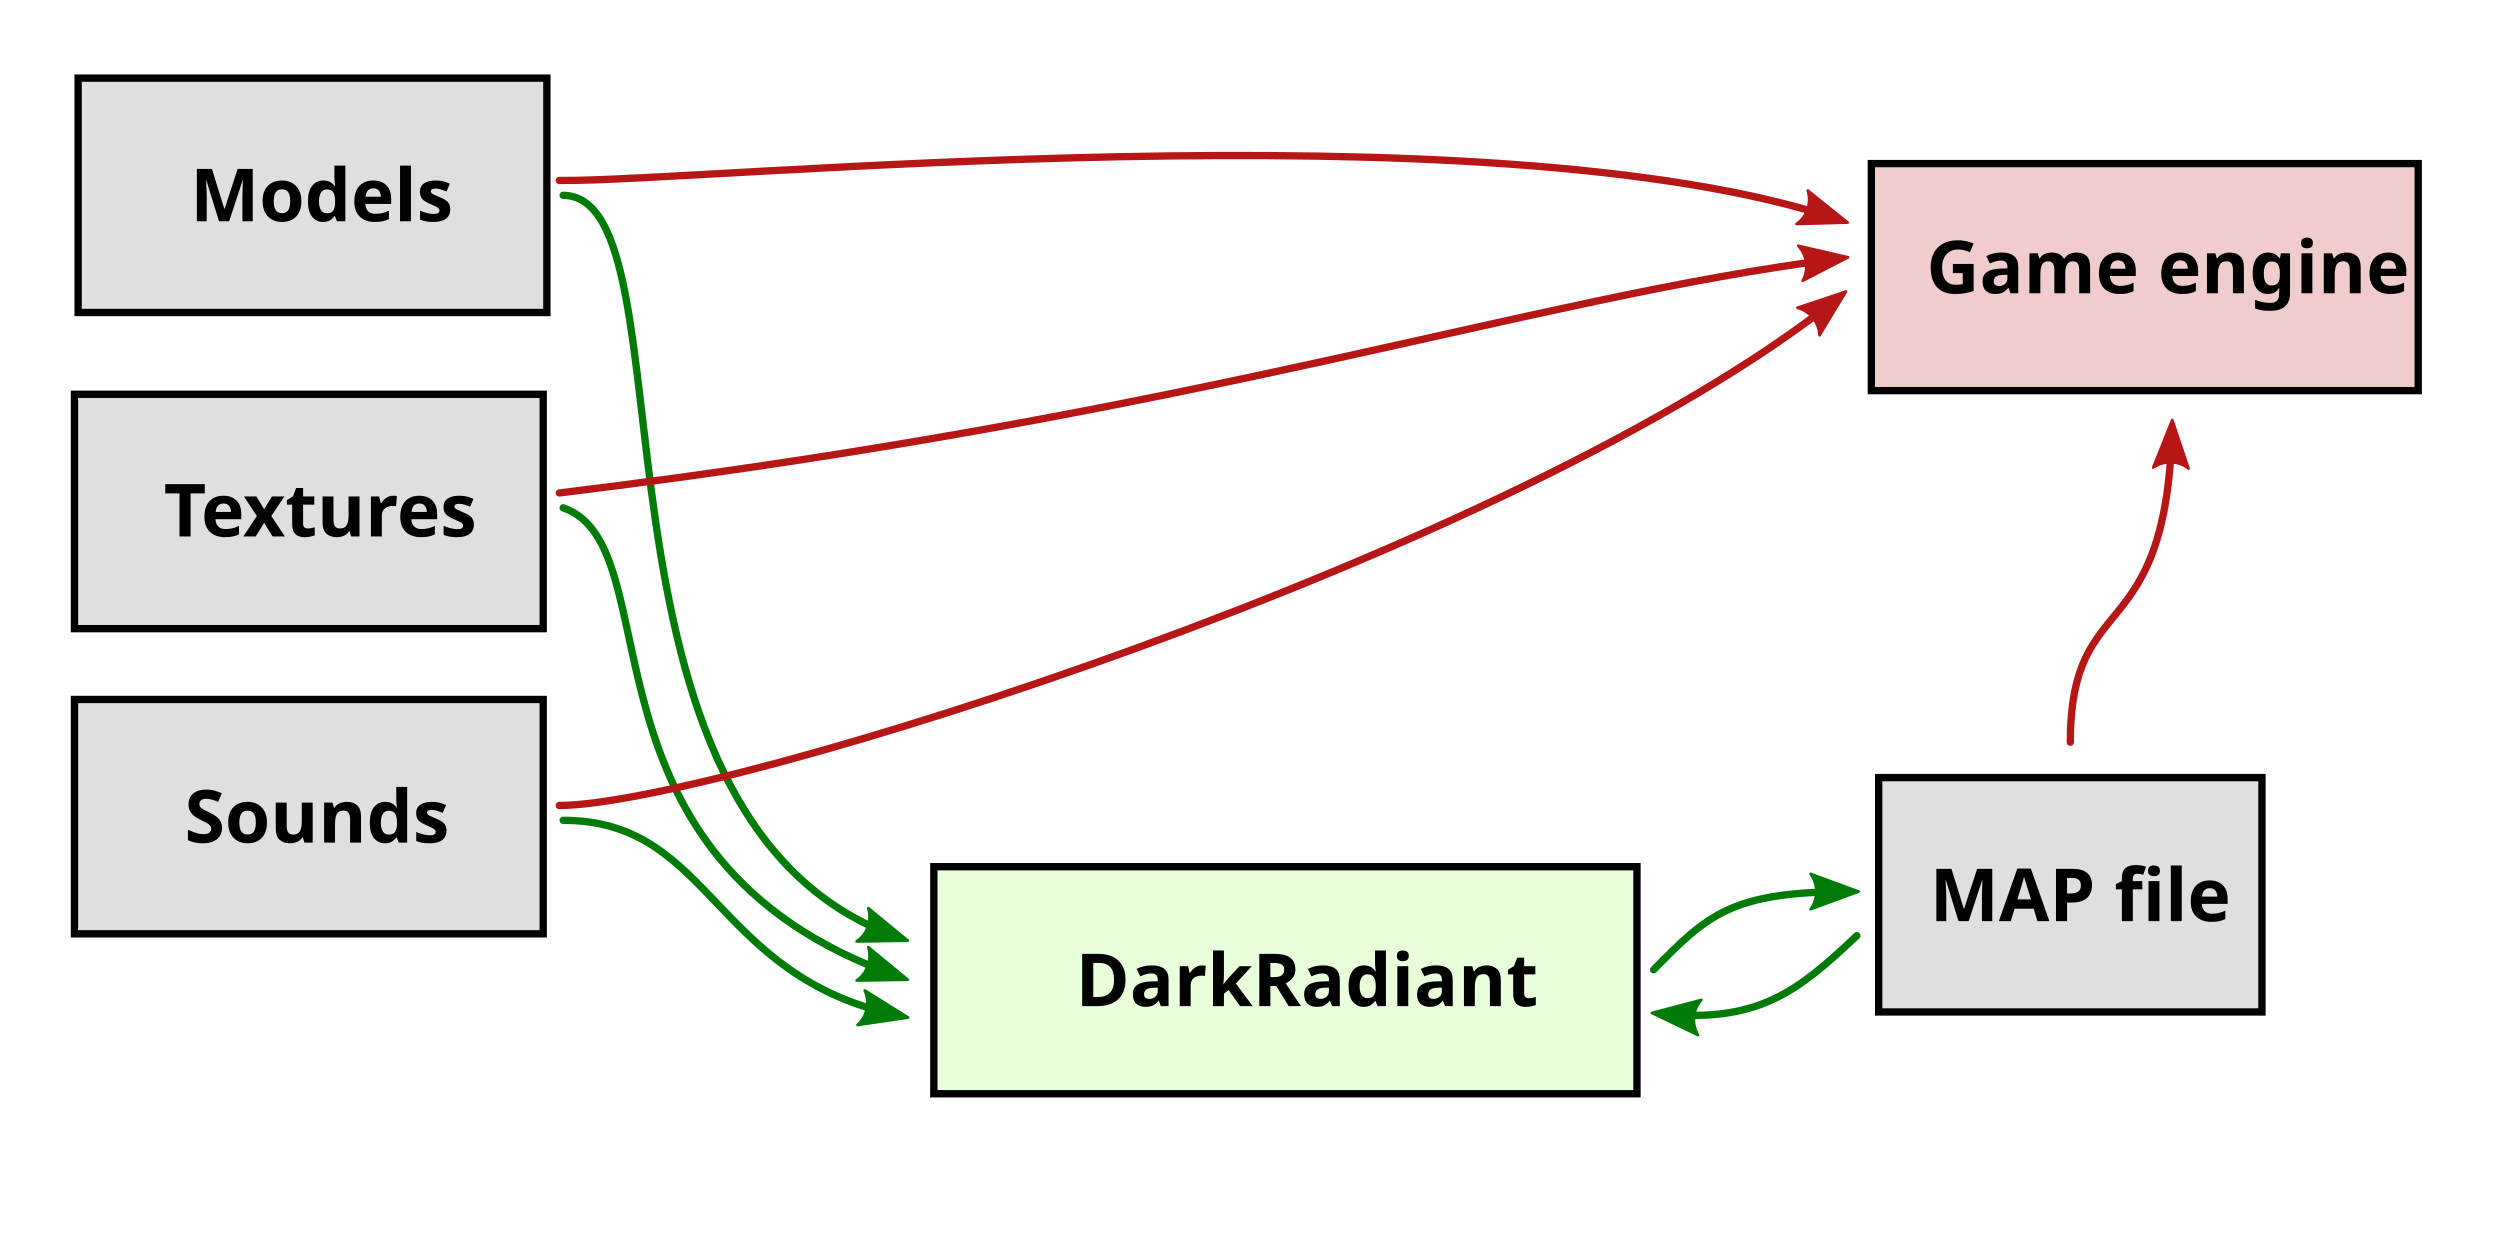
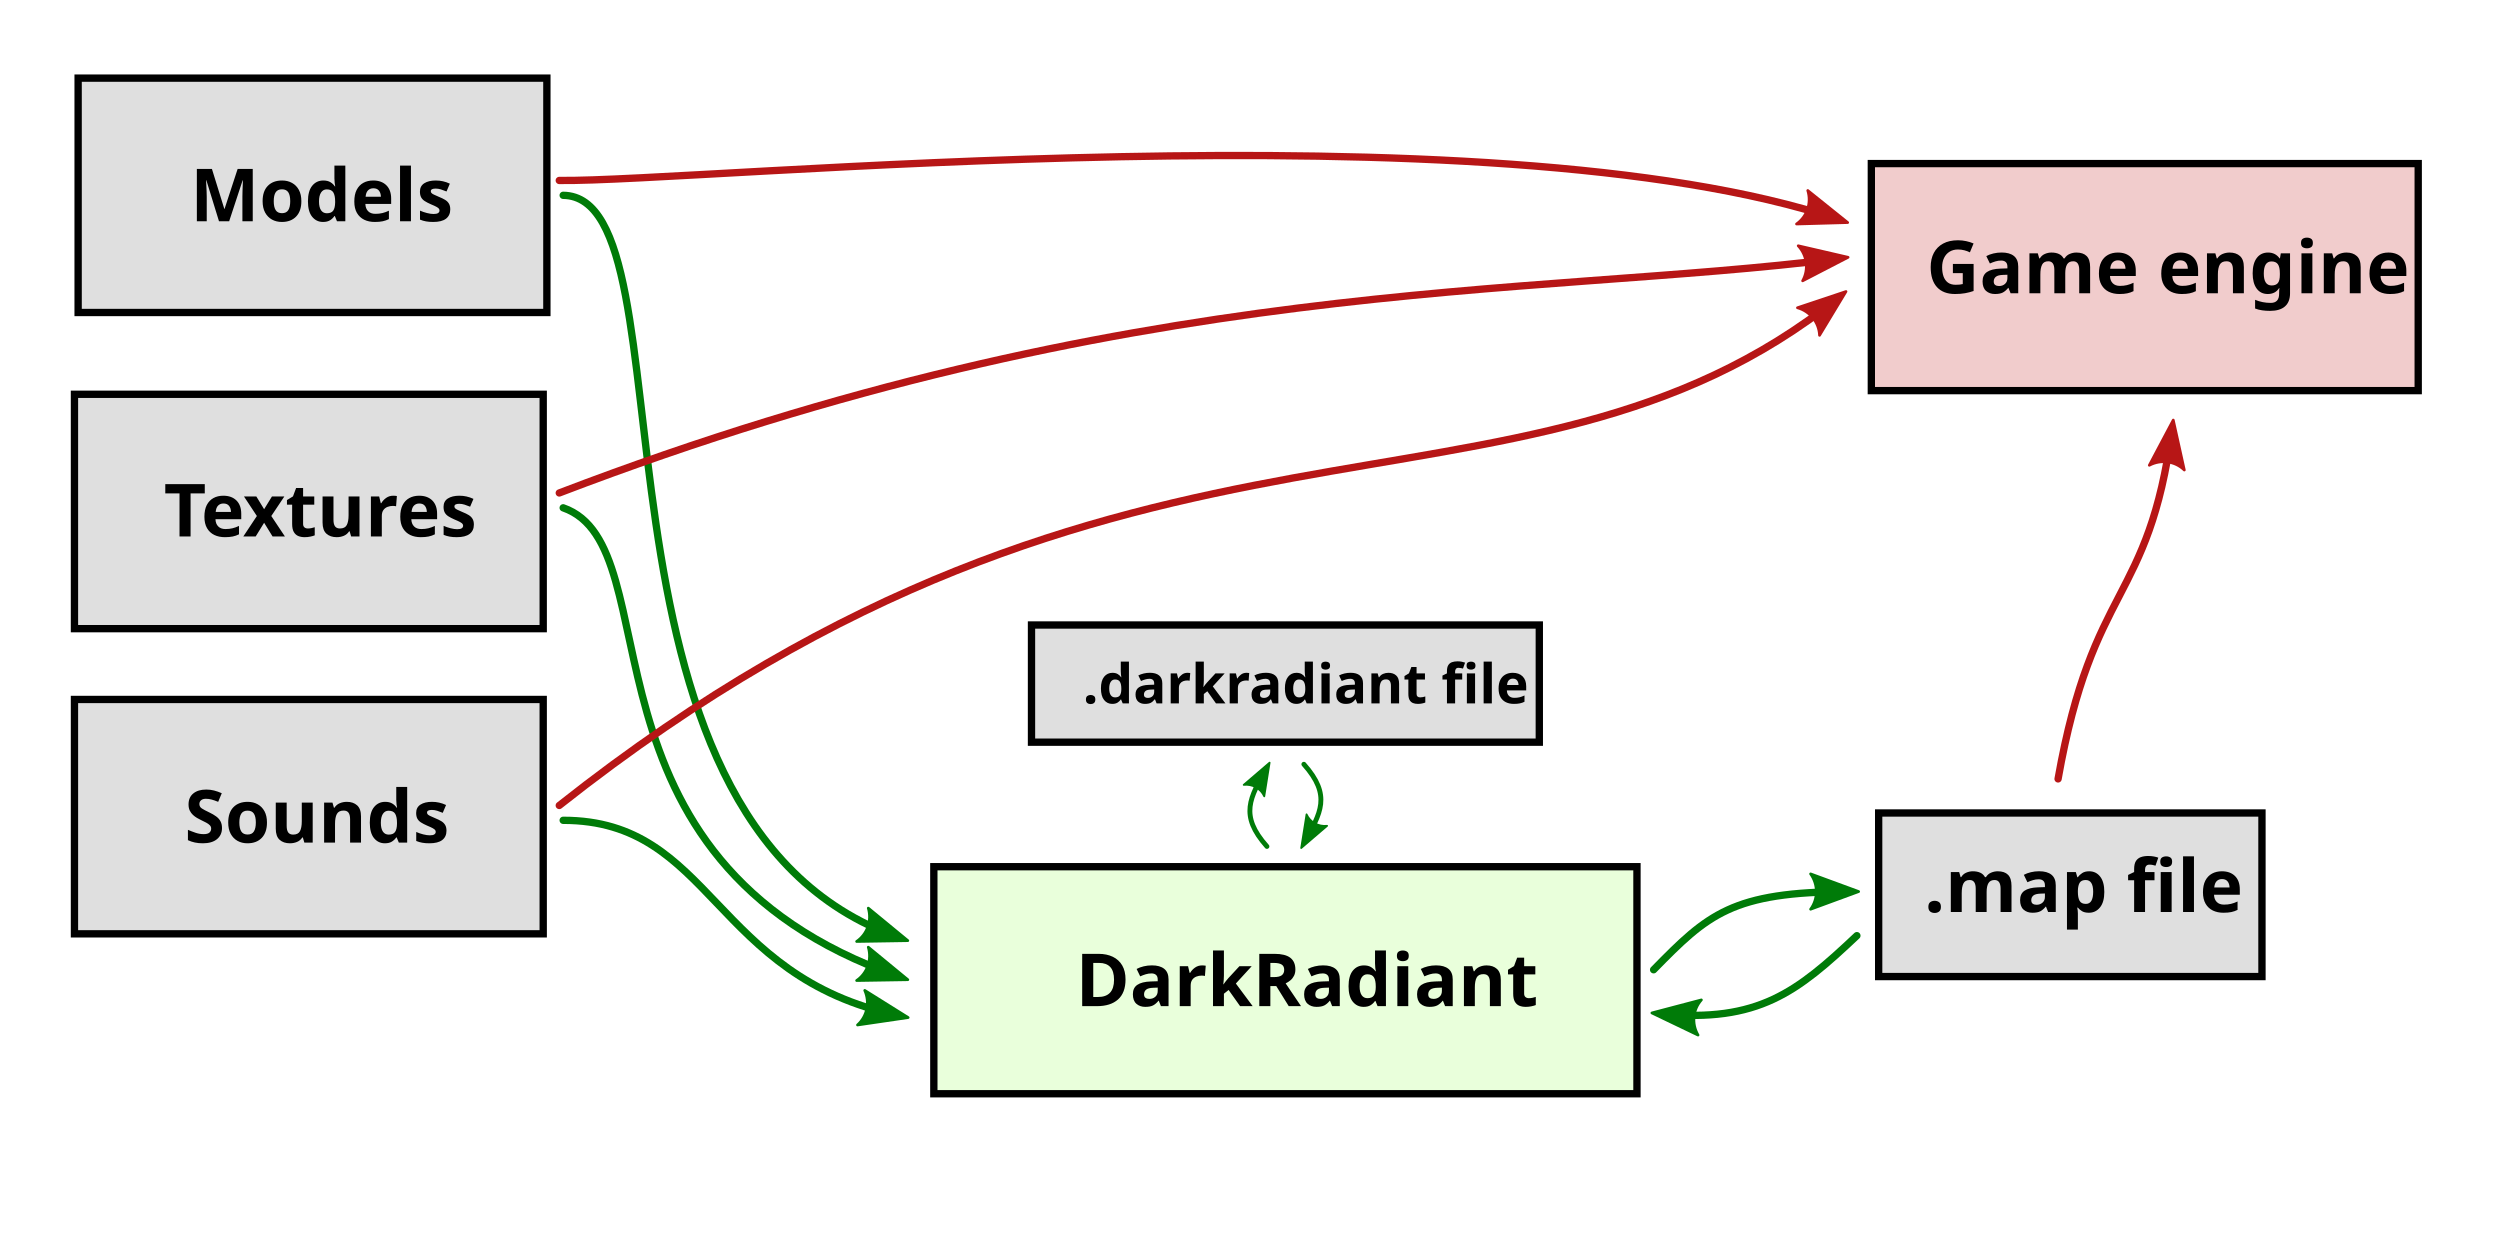
<svg xmlns="http://www.w3.org/2000/svg" width="1024" height="512" viewBox="0 0 1024 512" id="svg2" version="1.1">
  <defs id="defs4">
+     <marker style="overflow:visible;" id="marker4543" refX="0.0" refY="0.0" orient="auto">
+       <path transform="scale(0.6) rotate(180) translate(0,0)" d="M 8.719,4.034 L -2.207,0.016 L 8.719,-4.002 C 6.973,-1.63 6.983,1.616 8.719,4.034 z " style="fill-rule:evenodd;stroke-width:0.625;stroke-linejoin:round;stroke:#007b08;stroke-opacity:1;fill:#007b08;fill-opacity:1" id="path4545" />
+     </marker>
+     <marker orient="auto" refY="0.0" refX="0.0" id="marker4537" style="overflow:visible;">
+       <path id="path4539" style="fill-rule:evenodd;stroke-width:0.625;stroke-linejoin:round;stroke:#007b08;stroke-opacity:1;fill:#007b08;fill-opacity:1" d="M 8.719,4.034 L -2.207,0.016 L 8.719,-4.002 C 6.973,-1.63 6.983,1.616 8.719,4.034 z " transform="scale(0.6) rotate(180) translate(0,0)" />
+     </marker>
+     <marker orient="auto" refY="0.0" refX="0.0" id="marker4534" style="overflow:visible;">
+       <path id="path4272" d="M 0.0,0.0 L 5.0,-5.0 L -12.5,0.0 L 5.0,5.0 L 0.0,0.0 z " style="fill-rule:evenodd;stroke:#007b08;stroke-width:1pt;stroke-opacity:1;fill:#007b08;fill-opacity:1" transform="scale(0.4) rotate(180) translate(10,0)" />
+     </marker>
+     <marker orient="auto" refY="0.0" refX="0.0" id="marker4525" style="overflow:visible;">
+       <path id="path4278" d="M 0.0,0.0 L 5.0,-5.0 L -12.5,0.0 L 5.0,5.0 L 0.0,0.0 z " style="fill-rule:evenodd;stroke:#007b08;stroke-width:1pt;stroke-opacity:1;fill:#007b08;fill-opacity:1" transform="scale(0.2) rotate(180) translate(6,0)" />
+     </marker>
+     <marker orient="auto" refY="0.0" refX="0.0" id="marker4522" style="overflow:visible">
+       <path id="path4263" d="M 0.0,0.0 L 5.0,-5.0 L -12.5,0.0 L 5.0,5.0 L 0.0,0.0 z " style="fill-rule:evenodd;stroke:#007b08;stroke-width:1pt;stroke-opacity:1;fill:#007b08;fill-opacity:1" transform="scale(0.8) translate(12.5,0)" />
+     </marker>
+     <marker orient="auto" refY="0.0" refX="0.0" id="marker4519" style="overflow:visible;">
+       <path id="path4290" style="fill-rule:evenodd;stroke-width:0.625;stroke-linejoin:round;stroke:#007b08;stroke-opacity:1;fill:#007b08;fill-opacity:1" d="M 8.719,4.034 L -2.207,0.016 L 8.719,-4.002 C 6.973,-1.63 6.983,1.616 8.719,4.034 z " transform="scale(0.6) rotate(180) translate(0,0)" />
+     </marker>
+     <marker orient="auto" refY="0.0" refX="0.0" id="marker4255" style="overflow:visible;">
+       <path id="path4257" style="fill-rule:evenodd;stroke-width:0.625;stroke-linejoin:round;stroke:#007b08;stroke-opacity:1;fill:#007b08;fill-opacity:1" d="M 8.719,4.034 L -2.207,0.016 L 8.719,-4.002 C 6.973,-1.63 6.983,1.616 8.719,4.034 z " transform="scale(0.6) rotate(180) translate(0,0)" />
+     </marker>
    <marker orient="auto" refY="0.0" refX="0.0" id="marker12942" style="overflow:visible;">
      <path id="path12944" style="fill-rule:evenodd;stroke-width:0.625;stroke-linejoin:round;stroke:#b71616;stroke-opacity:1;fill:#b71616;fill-opacity:1" d="M 8.719,4.034 L -2.207,0.016 L 8.719,-4.002 C 6.973,-1.63 6.983,1.616 8.719,4.034 z " transform="scale(0.6) rotate(180) translate(0,0)" />
    </marker>
    <marker orient="auto" refY="0.0" refX="0.0" id="Arrow2Mstart" style="overflow:visible">
      <path id="path4229" style="fill-rule:evenodd;stroke-width:0.625;stroke-linejoin:round;stroke:#007b08;stroke-opacity:1;fill:#007b08;fill-opacity:1" d="M 8.719,4.034 L -2.207,0.016 L 8.719,-4.002 C 6.973,-1.63 6.983,1.616 8.719,4.034 z " transform="scale(0.6) translate(0,0)" />
    </marker>
    <marker orient="auto" refY="0.0" refX="0.0" id="marker11618" style="overflow:visible;">
      <path id="path11620" style="fill-rule:evenodd;stroke-width:0.625;stroke-linejoin:round;stroke:#007b08;stroke-opacity:1;fill:#007b08;fill-opacity:1" d="M 8.719,4.034 L -2.207,0.016 L 8.719,-4.002 C 6.973,-1.63 6.983,1.616 8.719,4.034 z " transform="scale(0.6) rotate(180) translate(0,0)" />
    </marker>
    <marker style="overflow:visible;" id="marker10604" refX="0.0" refY="0.0" orient="auto">
      <path transform="scale(0.6) rotate(180) translate(0,0)" d="M 8.719,4.034 L -2.207,0.016 L 8.719,-4.002 C 6.973,-1.63 6.983,1.616 8.719,4.034 z " style="fill-rule:evenodd;stroke-width:0.625;stroke-linejoin:round;stroke:#007b08;stroke-opacity:1;fill:#007b08;fill-opacity:1" id="path10606" />
    </marker>
    <marker style="overflow:visible;" id="marker10545" refX="0.0" refY="0.0" orient="auto">
      <path transform="scale(0.6) rotate(180) translate(0,0)" d="M 8.719,4.034 L -2.207,0.016 L 8.719,-4.002 C 6.973,-1.63 6.983,1.616 8.719,4.034 z " style="fill-rule:evenodd;stroke-width:0.625;stroke-linejoin:round;stroke:#007b08;stroke-opacity:1;fill:#007b08;fill-opacity:1" id="path10547" />
    </marker>
    <marker style="overflow:visible;" id="marker10482" refX="0.0" refY="0.0" orient="auto">
      <path transform="scale(0.6) rotate(180) translate(0,0)" d="M 8.719,4.034 L -2.207,0.016 L 8.719,-4.002 C 6.973,-1.63 6.983,1.616 8.719,4.034 z " style="fill-rule:evenodd;stroke-width:0.625;stroke-linejoin:round;stroke:#007b08;stroke-opacity:1;fill:#007b08;fill-opacity:1" id="path10484" />
    </marker>
    <marker style="overflow:visible;" id="marker9625" refX="0.0" refY="0.0" orient="auto">
      <path transform="scale(0.6) rotate(180) translate(0,0)" d="M 8.719,4.034 L -2.207,0.016 L 8.719,-4.002 C 6.973,-1.63 6.983,1.616 8.719,4.034 z " style="fill-rule:evenodd;stroke-width:0.625;stroke-linejoin:round;stroke:#b71616;stroke-opacity:1;fill:#b71616;fill-opacity:1" id="path9627" />
    </marker>
    <marker orient="auto" refY="0.0" refX="0.0" id="marker8791" style="overflow:visible;">
      <path id="path8793" style="fill-rule:evenodd;stroke-width:0.625;stroke-linejoin:round;stroke:#b71616;stroke-opacity:1;fill:#b71616;fill-opacity:1" d="M 8.719,4.034 L -2.207,0.016 L 8.719,-4.002 C 6.973,-1.63 6.983,1.616 8.719,4.034 z " transform="scale(0.6) rotate(180) translate(0,0)" />
    </marker>
    <marker style="overflow:visible;" id="marker8371" refX="0.0" refY="0.0" orient="auto">
      <path transform="scale(0.6) rotate(180) translate(0,0)" d="M 8.719,4.034 L -2.207,0.016 L 8.719,-4.002 C 6.973,-1.63 6.983,1.616 8.719,4.034 z " style="fill-rule:evenodd;stroke-width:0.625;stroke-linejoin:round;stroke:#b71616;stroke-opacity:1;fill:#b71616;fill-opacity:1" id="path8373" />
    </marker>
    <marker orient="auto" refY="0.0" refX="0.0" id="marker6073" style="overflow:visible;">
      <path id="path6075" style="fill-rule:evenodd;stroke-width:0.625;stroke-linejoin:round;stroke:#007b08;stroke-opacity:1;fill:#007b08;fill-opacity:1" d="M 8.719,4.034 L -2.207,0.016 L 8.719,-4.002 C 6.973,-1.63 6.983,1.616 8.719,4.034 z " transform="scale(0.6) rotate(180) translate(0,0)" />
    </marker>
    <marker orient="auto" refY="0.0" refX="0.0" id="Arrow2Mend" style="overflow:visible;">
      <path id="path4232" style="fill-rule:evenodd;stroke-width:0.625;stroke-linejoin:round;stroke:#000000;stroke-opacity:1;fill:#000000;fill-opacity:1" d="M 8.719,4.034 L -2.207,0.016 L 8.719,-4.002 C 6.973,-1.63 6.983,1.616 8.719,4.034 z " transform="scale(0.6) rotate(180) translate(0,0)" />
    </marker>
    <marker orient="auto" refY="0.0" refX="0.0" id="marker5953" style="overflow:visible;">
      <path id="path5955" d="M 0.0,0.0 L 5.0,-5.0 L -12.5,0.0 L 5.0,5.0 L 0.0,0.0 z " style="fill-rule:evenodd;stroke:#000000;stroke-width:1pt;stroke-opacity:1;fill:#000000;fill-opacity:1" transform="scale(0.4) rotate(180) translate(10,0)" />
    </marker>
    <marker orient="auto" refY="0.0" refX="0.0" id="marker4677" style="overflow:visible;">
      <path id="path4679" d="M 0.0,0.0 L 5.0,-5.0 L -12.5,0.0 L 5.0,5.0 L 0.0,0.0 z " style="fill-rule:evenodd;stroke:#000000;stroke-width:1pt;stroke-opacity:1;fill:#000000;fill-opacity:1" transform="scale(0.4) rotate(180) translate(10,0)" />
    </marker>
    <marker orient="auto" refY="0.0" refX="0.0" id="Arrow1Send" style="overflow:visible;">
      <path id="path4220" d="M 0.0,0.0 L 5.0,-5.0 L -12.5,0.0 L 5.0,5.0 L 0.0,0.0 z " style="fill-rule:evenodd;stroke:#000000;stroke-width:1pt;stroke-opacity:1;fill:#000000;fill-opacity:1" transform="scale(0.2) rotate(180) translate(6,0)" />
    </marker>
    <marker orient="auto" refY="0.0" refX="0.0" id="Arrow1Mend" style="overflow:visible;">
      <path id="path4214" d="M 0.0,0.0 L 5.0,-5.0 L -12.5,0.0 L 5.0,5.0 L 0.0,0.0 z " style="fill-rule:evenodd;stroke:#000000;stroke-width:1pt;stroke-opacity:1;fill:#000000;fill-opacity:1" transform="scale(0.4) rotate(180) translate(10,0)" />
    </marker>
    <marker orient="auto" refY="0.0" refX="0.0" id="Arrow1Lend" style="overflow:visible;">
      <path id="path4208" d="M 0.0,0.0 L 5.0,-5.0 L -12.5,0.0 L 5.0,5.0 L 0.0,0.0 z " style="fill-rule:evenodd;stroke:#000000;stroke-width:1pt;stroke-opacity:1;fill:#000000;fill-opacity:1" transform="scale(0.8) rotate(180) translate(12.5,0)" />
    </marker>
    <marker orient="auto" refY="0.0" refX="0.0" id="marker4481" style="overflow:visible">
      <path id="path4483" d="M 0.0,0.0 L 5.0,-5.0 L -12.5,0.0 L 5.0,5.0 L 0.0,0.0 z " style="fill-rule:evenodd;stroke:#000000;stroke-width:1pt;stroke-opacity:1;fill:#000000;fill-opacity:1" transform="scale(0.8) translate(12.5,0)" />
    </marker>
    <marker orient="auto" refY="0.0" refX="0.0" id="Arrow1Lstart" style="overflow:visible">
      <path id="path4205" d="M 0.0,0.0 L 5.0,-5.0 L -12.5,0.0 L 5.0,5.0 L 0.0,0.0 z " style="fill-rule:evenodd;stroke:#000000;stroke-width:1pt;stroke-opacity:1;fill:#000000;fill-opacity:1" transform="scale(0.8) translate(12.5,0)" />
    </marker>
    <marker style="overflow:visible" id="marker8371-6" refX="0" refY="0" orient="auto">
      <path transform="scale(-0.6,-0.6)" d="M 8.719,4.034 -2.207,0.016 8.719,-4.002 c -1.745,2.372 -1.735,5.617 -6e-7,8.035 z" style="fill:#b71616;fill-opacity:1;fill-rule:evenodd;stroke:#b71616;stroke-width:0.625;stroke-linejoin:round;stroke-opacity:1" id="path8373-7" />
    </marker>
    <marker style="overflow:visible" id="marker8371-4" refX="0" refY="0" orient="auto">
      <path transform="scale(-0.6,-0.6)" d="M 8.719,4.034 -2.207,0.016 8.719,-4.002 c -1.745,2.372 -1.735,5.617 -6e-7,8.035 z" style="fill:#b71616;fill-opacity:1;fill-rule:evenodd;stroke:#b71616;stroke-width:0.625;stroke-linejoin:round;stroke-opacity:1" id="path8373-8" />
    </marker>
    <marker style="overflow:visible" id="marker9625-6" refX="0" refY="0" orient="auto">
      <path transform="scale(-0.6,-0.6)" d="M 8.719,4.034 -2.207,0.016 8.719,-4.002 c -1.745,2.372 -1.735,5.617 -6e-7,8.035 z" style="fill:#b71616;fill-opacity:1;fill-rule:evenodd;stroke:#b71616;stroke-width:0.625;stroke-linejoin:round;stroke-opacity:1" id="path9627-0" />
    </marker>
  </defs>
  <g id="layer1" transform="translate(0,-540.3622)">
    <rect style="color:#000000;clip-rule:nonzero;display:inline;overflow:visible;visibility:visible;opacity:1;isolation:auto;mix-blend-mode:normal;color-interpolation:sRGB;color-interpolation-filters:linearRGB;solid-color:#000000;solid-opacity:1;fill:#b3b3b3;fill-opacity:0.429;fill-rule:nonzero;stroke:#000000;stroke-width:3;stroke-linecap:butt;stroke-linejoin:miter;stroke-miterlimit:4;stroke-dasharray:none;stroke-dashoffset:0;stroke-opacity:1;marker:none;marker-start:none;marker-mid:none;marker-end:none;color-rendering:auto;image-rendering:auto;shape-rendering:auto;text-rendering:auto;enable-background:accumulate" id="rect4157" width="192" height="96" x="32" y="572.362" />
    <rect y="701.862" x="30.5" height="96" width="192" id="rect4159" style="color:#000000;clip-rule:nonzero;display:inline;overflow:visible;visibility:visible;opacity:1;isolation:auto;mix-blend-mode:normal;color-interpolation:sRGB;color-interpolation-filters:linearRGB;solid-color:#000000;solid-opacity:1;fill:#b3b3b3;fill-opacity:0.429;fill-rule:nonzero;stroke:#000000;stroke-width:3;stroke-linecap:butt;stroke-linejoin:miter;stroke-miterlimit:4;stroke-dasharray:none;stroke-dashoffset:0;stroke-opacity:1;marker:none;marker-start:none;marker-mid:none;marker-end:none;color-rendering:auto;image-rendering:auto;shape-rendering:auto;text-rendering:auto;enable-background:accumulate" />
    <rect style="color:#000000;clip-rule:nonzero;display:inline;overflow:visible;visibility:visible;opacity:1;isolation:auto;mix-blend-mode:normal;color-interpolation:sRGB;color-interpolation-filters:linearRGB;solid-color:#000000;solid-opacity:1;fill:#b3b3b3;fill-opacity:0.429;fill-rule:nonzero;stroke:#000000;stroke-width:3;stroke-linecap:butt;stroke-linejoin:miter;stroke-miterlimit:4;stroke-dasharray:none;stroke-dashoffset:0;stroke-opacity:1;marker:none;marker-start:none;marker-mid:none;marker-end:none;color-rendering:auto;image-rendering:auto;shape-rendering:auto;text-rendering:auto;enable-background:accumulate" id="rect4161" width="192" height="96" x="30.5" y="826.862" />
    <path style="color:#000000;clip-rule:nonzero;display:inline;overflow:visible;visibility:visible;opacity:1;isolation:auto;mix-blend-mode:normal;color-interpolation:sRGB;color-interpolation-filters:linearRGB;solid-color:#000000;solid-opacity:1;fill:none;fill-opacity:1;fill-rule:evenodd;stroke:#007b08;stroke-width:3;stroke-linecap:round;stroke-linejoin:miter;stroke-miterlimit:4;stroke-dasharray:none;stroke-dashoffset:0;stroke-opacity:1;marker-end:url(#marker10604);color-rendering:auto;image-rendering:auto;shape-rendering:auto;text-rendering:auto;enable-background:accumulate" d="m 677.323,937.574 c 22.147,-22.59 32,-32 80,-32" id="path10593" />
    <rect y="895.362" x="382.5" height="93" width="288" id="rect4163" style="color:#000000;clip-rule:nonzero;display:inline;overflow:visible;visibility:visible;opacity:1;isolation:auto;mix-blend-mode:normal;color-interpolation:sRGB;color-interpolation-filters:linearRGB;solid-color:#000000;solid-opacity:1;fill:#ccffaa;fill-opacity:0.429;fill-rule:nonzero;stroke:#000000;stroke-width:3;stroke-linecap:butt;stroke-linejoin:miter;stroke-miterlimit:4;stroke-dasharray:none;stroke-dashoffset:0;stroke-opacity:1;marker:none;marker-start:none;marker-mid:none;marker-end:none;color-rendering:auto;image-rendering:auto;shape-rendering:auto;text-rendering:auto;enable-background:accumulate" />
-     <rect style="color:#000000;clip-rule:nonzero;display:inline;overflow:visible;visibility:visible;opacity:1;isolation:auto;mix-blend-mode:normal;color-interpolation:sRGB;color-interpolation-filters:linearRGB;solid-color:#000000;solid-opacity:1;fill:#b3b3b3;fill-opacity:0.429;fill-rule:nonzero;stroke:#000000;stroke-width:3;stroke-linecap:butt;stroke-linejoin:miter;stroke-miterlimit:4;stroke-dasharray:none;stroke-dashoffset:0;stroke-opacity:1;marker:none;marker-start:none;marker-mid:none;marker-end:none;color-rendering:auto;image-rendering:auto;shape-rendering:auto;text-rendering:auto;enable-background:accumulate" id="rect4165" width="157" height="96" x="769.5" y="858.862" />
    <rect style="color:#000000;clip-rule:nonzero;display:inline;overflow:visible;visibility:visible;opacity:1;isolation:auto;mix-blend-mode:normal;color-interpolation:sRGB;color-interpolation-filters:linearRGB;solid-color:#000000;solid-opacity:1;fill:#de8787;fill-opacity:0.429;fill-rule:nonzero;stroke:#000000;stroke-width:3;stroke-linecap:butt;stroke-linejoin:miter;stroke-miterlimit:4;stroke-dasharray:none;stroke-dashoffset:0;stroke-opacity:1;marker:none;marker-start:none;marker-mid:none;marker-end:none;color-rendering:auto;image-rendering:auto;shape-rendering:auto;text-rendering:auto;enable-background:accumulate" id="rect4167" width="224" height="93" x="766.5" y="607.362" />
    <text xml:space="preserve" style="color:#000000;font-style:normal;font-variant:normal;font-weight:bold;font-stretch:normal;font-size:30px;line-height:125%;font-family:Cantarell;-inkscape-font-specification:'Cantarell, Bold';text-indent:0;text-align:start;text-decoration:none;text-decoration-line:none;letter-spacing:0px;word-spacing:0px;text-transform:none;direction:ltr;block-progression:tb;writing-mode:lr;baseline-shift:baseline;text-anchor:start;display:inline;overflow:visible;visibility:visible;fill:#000000;fill-opacity:1;fill-rule:nonzero;stroke:none;stroke-width:1px;stroke-linecap:butt;stroke-linejoin:miter;stroke-opacity:1;marker:none;marker-start:none;marker-mid:none;marker-end:none;enable-background:accumulate;" x="77.93" y="630.982" id="text4169">
      <tspan id="tspan4171" x="77.93" y="630.982">Models</tspan>
    </text>
    <text id="text4173" y="760.092" x="67.108" style="color:#000000;font-style:normal;font-variant:normal;font-weight:bold;font-stretch:normal;font-size:30px;line-height:125%;font-family:Cantarell;-inkscape-font-specification:'Cantarell, Bold';text-indent:0;text-align:start;text-decoration:none;text-decoration-line:none;letter-spacing:0px;word-spacing:0px;text-transform:none;direction:ltr;block-progression:tb;writing-mode:lr;baseline-shift:baseline;text-anchor:start;display:inline;overflow:visible;visibility:visible;fill:#000000;fill-opacity:1;fill-rule:nonzero;stroke:none;stroke-width:1px;stroke-linecap:butt;stroke-linejoin:miter;stroke-opacity:1;marker:none;marker-start:none;marker-mid:none;marker-end:none;enable-background:accumulate;" xml:space="preserve">
      <tspan y="760.092" x="67.108" id="tspan4175">Textures</tspan>
    </text>
    <text xml:space="preserve" style="color:#000000;font-style:normal;font-variant:normal;font-weight:bold;font-stretch:normal;font-size:30px;line-height:125%;font-family:Cantarell;-inkscape-font-specification:'Cantarell, Bold';text-indent:0;text-align:start;text-decoration:none;text-decoration-line:none;letter-spacing:0px;word-spacing:0px;text-transform:none;direction:ltr;block-progression:tb;writing-mode:lr;baseline-shift:baseline;text-anchor:start;display:inline;overflow:visible;visibility:visible;fill:#000000;fill-opacity:1;fill-rule:nonzero;stroke:none;stroke-width:1px;stroke-linecap:butt;stroke-linejoin:miter;stroke-opacity:1;marker:none;marker-start:none;marker-mid:none;marker-end:none;enable-background:accumulate;" x="75.603" y="885.482" id="text4177">
      <tspan id="tspan4179" x="75.603" y="885.482">Sounds</tspan>
    </text>
    <text id="text4181" y="952.482" x="440.564" style="color:#000000;font-style:normal;font-variant:normal;font-weight:bold;font-stretch:normal;font-size:30px;line-height:125%;font-family:Cantarell;-inkscape-font-specification:'Cantarell, Bold';text-indent:0;text-align:start;text-decoration:none;text-decoration-line:none;letter-spacing:0px;word-spacing:0px;text-transform:none;direction:ltr;block-progression:tb;writing-mode:lr;baseline-shift:baseline;text-anchor:start;display:inline;overflow:visible;visibility:visible;fill:#000000;fill-opacity:1;fill-rule:nonzero;stroke:none;stroke-width:1px;stroke-linecap:butt;stroke-linejoin:miter;stroke-opacity:1;marker:none;marker-start:none;marker-mid:none;marker-end:none;enable-background:accumulate;" xml:space="preserve">
      <tspan y="952.482" x="440.564" id="tspan4183">DarkRadiant</tspan>
    </text>
    <text xml:space="preserve" style="color:#000000;font-style:normal;font-variant:normal;font-weight:bold;font-stretch:normal;font-size:30px;line-height:125%;font-family:Cantarell;-inkscape-font-specification:'Cantarell, Bold';text-indent:0;text-align:start;text-decoration:none;text-decoration-line:none;letter-spacing:0px;word-spacing:0px;text-transform:none;direction:ltr;block-progression:tb;writing-mode:lr;baseline-shift:baseline;text-anchor:start;display:inline;overflow:visible;visibility:visible;fill:#000000;fill-opacity:1;fill-rule:nonzero;stroke:none;stroke-width:1px;stroke-linecap:butt;stroke-linejoin:miter;stroke-opacity:1;marker:none;marker-start:none;marker-mid:none;marker-end:none;enable-background:accumulate;" x="789.075" y="660.492" id="text4185">
      <tspan id="tspan4187" x="789.075" y="660.492">Game engine</tspan>
    </text>
-     <text xml:space="preserve" style="color:#000000;font-style:normal;font-variant:normal;font-weight:bold;font-stretch:normal;font-size:30px;line-height:125%;font-family:Cantarell;-inkscape-font-specification:'Cantarell, Bold';text-indent:0;text-align:start;text-decoration:none;text-decoration-line:none;letter-spacing:0px;word-spacing:0px;text-transform:none;direction:ltr;block-progression:tb;writing-mode:lr;baseline-shift:baseline;text-anchor:start;display:inline;overflow:visible;visibility:visible;fill:#000000;fill-opacity:1;fill-rule:nonzero;stroke:none;stroke-width:1px;stroke-linecap:butt;stroke-linejoin:miter;stroke-opacity:1;marker:none;marker-start:none;marker-mid:none;marker-end:none;enable-background:accumulate;" x="790.439" y="917.662" id="text4195">
-       <tspan id="tspan4197" x="790.439" y="917.662">MAP file</tspan>
-     </text>
+     <g id="g4211">
+       <rect y="873.362" x="769.5" height="67" width="157" id="rect4165" style="color:#000000;clip-rule:nonzero;display:inline;overflow:visible;visibility:visible;opacity:1;isolation:auto;mix-blend-mode:normal;color-interpolation:sRGB;color-interpolation-filters:linearRGB;solid-color:#000000;solid-opacity:1;fill:#b3b3b3;fill-opacity:0.429;fill-rule:nonzero;stroke:#000000;stroke-width:3;stroke-linecap:butt;stroke-linejoin:miter;stroke-miterlimit:4;stroke-dasharray:none;stroke-dashoffset:0;stroke-opacity:1;marker:none;marker-start:none;marker-mid:none;marker-end:none;color-rendering:auto;image-rendering:auto;shape-rendering:auto;text-rendering:auto;enable-background:accumulate" />
+       <text id="text4195" y="913.927" x="788.158" style="color:#000000;font-style:normal;font-variant:normal;font-weight:bold;font-stretch:normal;font-size:30px;line-height:125%;font-family:Cantarell;-inkscape-font-specification:'Cantarell, Bold';text-indent:0;text-align:start;text-decoration:none;text-decoration-line:none;letter-spacing:0px;word-spacing:0px;text-transform:none;direction:ltr;block-progression:tb;writing-mode:lr-tb;baseline-shift:baseline;text-anchor:start;display:inline;overflow:visible;visibility:visible;fill:#000000;fill-opacity:1;fill-rule:nonzero;stroke:none;stroke-width:1px;stroke-linecap:butt;stroke-linejoin:miter;stroke-opacity:1;marker:none;marker-start:none;marker-mid:none;marker-end:none;enable-background:accumulate" xml:space="preserve">
+         <tspan y="913.927" x="788.158" id="tspan4197">.map file</tspan>
+       </text>
+     </g>
    <path style="fill:none;fill-rule:evenodd;stroke:#007b08;stroke-width:3;stroke-linecap:round;stroke-linejoin:miter;stroke-miterlimit:4;stroke-dasharray:none;stroke-opacity:1;marker-end:url(#marker6073)" d="m 230.683,620.362 c 55.405,0.717 0,256 137.393,304" id="path4199" />
    <path id="path6623" d="m 230.683,748.362 c 45.798,16 0,144 137.393,192" style="color:#000000;clip-rule:nonzero;display:inline;overflow:visible;visibility:visible;opacity:1;isolation:auto;mix-blend-mode:normal;color-interpolation:sRGB;color-interpolation-filters:linearRGB;solid-color:#000000;solid-opacity:1;fill:none;fill-opacity:1;fill-rule:evenodd;stroke:#007b08;stroke-width:3;stroke-linecap:round;stroke-linejoin:miter;stroke-miterlimit:4;stroke-dasharray:none;stroke-dashoffset:0;stroke-opacity:1;marker-end:url(#marker10482);color-rendering:auto;image-rendering:auto;shape-rendering:auto;text-rendering:auto;enable-background:accumulate" />
    <path style="color:#000000;clip-rule:nonzero;display:inline;overflow:visible;visibility:visible;opacity:1;isolation:auto;mix-blend-mode:normal;color-interpolation:sRGB;color-interpolation-filters:linearRGB;solid-color:#000000;solid-opacity:1;fill:none;fill-opacity:1;fill-rule:evenodd;stroke:#007b08;stroke-width:3;stroke-linecap:round;stroke-linejoin:miter;stroke-miterlimit:4;stroke-dasharray:none;stroke-dashoffset:0;stroke-opacity:1;marker-end:url(#marker10545);color-rendering:auto;image-rendering:auto;shape-rendering:auto;text-rendering:auto;enable-background:accumulate" d="m 230.683,876.362 c 61.064,0 61.064,64 137.393,80" id="path7049" />
    <path id="path8369" d="m 229.08,614.279 c 57.624,0.717 381.057,-32 523.953,16" style="fill:none;fill-rule:evenodd;stroke:#b71616;stroke-width:3;stroke-linecap:round;stroke-linejoin:miter;stroke-miterlimit:4;stroke-dasharray:none;stroke-opacity:1;marker-end:url(#marker8371)" />
-     <path style="color:#000000;clip-rule:nonzero;display:inline;overflow:visible;visibility:visible;opacity:1;isolation:auto;mix-blend-mode:normal;color-interpolation:sRGB;color-interpolation-filters:linearRGB;solid-color:#000000;solid-opacity:1;fill:none;fill-opacity:1;fill-rule:evenodd;stroke:#b71616;stroke-width:3;stroke-linecap:round;stroke-linejoin:miter;stroke-miterlimit:4;stroke-dasharray:none;stroke-dashoffset:0;stroke-opacity:1;marker-end:url(#marker8791);color-rendering:auto;image-rendering:auto;shape-rendering:auto;text-rendering:auto;enable-background:accumulate" d="m 229.08,742.279 c 264.598,-32.158 396.934,-80 523.953,-96" id="path8789" />
-     <path id="path9623" d="m 229.08,870.279 c 63.509,0 392.17,-102.495 523.953,-208" style="color:#000000;clip-rule:nonzero;display:inline;overflow:visible;visibility:visible;opacity:1;isolation:auto;mix-blend-mode:normal;color-interpolation:sRGB;color-interpolation-filters:linearRGB;solid-color:#000000;solid-opacity:1;fill:none;fill-opacity:1;fill-rule:evenodd;stroke:#b71616;stroke-width:3;stroke-linecap:round;stroke-linejoin:miter;stroke-miterlimit:4;stroke-dasharray:none;stroke-dashoffset:0;stroke-opacity:1;marker-end:url(#marker9625);color-rendering:auto;image-rendering:auto;shape-rendering:auto;text-rendering:auto;enable-background:accumulate" />
+     <path style="color:#000000;clip-rule:nonzero;display:inline;overflow:visible;visibility:visible;opacity:1;isolation:auto;mix-blend-mode:normal;color-interpolation:sRGB;color-interpolation-filters:linearRGB;solid-color:#000000;solid-opacity:1;fill:none;fill-opacity:1;fill-rule:evenodd;stroke:#b71616;stroke-width:3;stroke-linecap:round;stroke-linejoin:miter;stroke-miterlimit:4;stroke-dasharray:none;stroke-dashoffset:0;stroke-opacity:1;marker-end:url(#marker8791);color-rendering:auto;image-rendering:auto;shape-rendering:auto;text-rendering:auto;enable-background:accumulate" d="m 229.08,742.279 c 234.92,-89.917 396.934,-80 523.953,-96" id="path8789" />
+     <path id="path9623" d="M 229.08,870.279 C 464,684.362 621.251,767.784 753.034,662.279" style="color:#000000;clip-rule:nonzero;display:inline;overflow:visible;visibility:visible;opacity:1;isolation:auto;mix-blend-mode:normal;color-interpolation:sRGB;color-interpolation-filters:linearRGB;solid-color:#000000;solid-opacity:1;fill:none;fill-opacity:1;fill-rule:evenodd;stroke:#b71616;stroke-width:3;stroke-linecap:round;stroke-linejoin:miter;stroke-miterlimit:4;stroke-dasharray:none;stroke-dashoffset:0;stroke-opacity:1;marker-end:url(#marker9625);color-rendering:auto;image-rendering:auto;shape-rendering:auto;text-rendering:auto;enable-background:accumulate" />
    <path id="path11616" d="m 680.578,955.612 c 39.636,3.77 55.572,-8.935 80,-32" style="color:#000000;clip-rule:nonzero;display:inline;overflow:visible;visibility:visible;opacity:1;isolation:auto;mix-blend-mode:normal;color-interpolation:sRGB;color-interpolation-filters:linearRGB;solid-color:#000000;solid-opacity:1;fill:none;fill-opacity:1;fill-rule:evenodd;stroke:#007b08;stroke-width:3;stroke-linecap:round;stroke-linejoin:miter;stroke-miterlimit:4;stroke-dasharray:none;stroke-dashoffset:0;stroke-opacity:1;marker-start:url(#Arrow2Mstart);color-rendering:auto;image-rendering:auto;shape-rendering:auto;text-rendering:auto;enable-background:accumulate" />
-     <path style="color:#000000;clip-rule:nonzero;display:inline;overflow:visible;visibility:visible;opacity:1;isolation:auto;mix-blend-mode:normal;color-interpolation:sRGB;color-interpolation-filters:linearRGB;solid-color:#000000;solid-opacity:1;fill:none;fill-opacity:1;fill-rule:evenodd;stroke:#b71616;stroke-width:3;stroke-linecap:round;stroke-linejoin:miter;stroke-miterlimit:4;stroke-dasharray:none;stroke-dashoffset:0;stroke-opacity:1;marker-end:url(#marker12942);color-rendering:auto;image-rendering:auto;shape-rendering:auto;text-rendering:auto;enable-background:accumulate" d="m 848,844.362 c 0,-64.233 39.129,-37.098 41.663,-128" id="path12794" />
+     <path style="color:#000000;clip-rule:nonzero;display:inline;overflow:visible;visibility:visible;opacity:1;isolation:auto;mix-blend-mode:normal;color-interpolation:sRGB;color-interpolation-filters:linearRGB;solid-color:#000000;solid-opacity:1;fill:none;fill-opacity:1;fill-rule:evenodd;stroke:#b71616;stroke-width:3;stroke-linecap:round;stroke-linejoin:miter;stroke-miterlimit:4;stroke-dasharray:none;stroke-dashoffset:0;stroke-opacity:1;marker-end:url(#marker12942);color-rendering:auto;image-rendering:auto;shape-rendering:auto;text-rendering:auto;enable-background:accumulate" d="m 842.987,859.402 c 14.324,-80.706 36.98,-71.476 46.677,-143.04" id="path12794" />
+     <g id="g4227" transform="translate(-41.49997,-16.00002)">
+       <rect style="color:#000000;clip-rule:nonzero;display:inline;overflow:visible;visibility:visible;opacity:1;isolation:auto;mix-blend-mode:normal;color-interpolation:sRGB;color-interpolation-filters:linearRGB;solid-color:#000000;solid-opacity:1;fill:#b3b3b3;fill-opacity:0.429;fill-rule:nonzero;stroke:#000000;stroke-width:3;stroke-linecap:butt;stroke-linejoin:miter;stroke-miterlimit:4;stroke-dasharray:none;stroke-dashoffset:0;stroke-opacity:1;marker:none;marker-start:none;marker-mid:none;marker-end:none;color-rendering:auto;image-rendering:auto;shape-rendering:auto;text-rendering:auto;enable-background:accumulate" id="rect4218" width="208" height="48" x="464" y="812.362" />
+       <text xml:space="preserve" style="color:#000000;font-style:normal;font-variant:normal;font-weight:bold;font-stretch:normal;font-size:22.5px;line-height:125%;font-family:Cantarell;-inkscape-font-specification:'Cantarell, Bold';text-indent:0;text-align:start;text-decoration:none;text-decoration-line:none;letter-spacing:0px;word-spacing:0px;text-transform:none;direction:ltr;block-progression:tb;writing-mode:lr-tb;baseline-shift:baseline;text-anchor:start;display:inline;overflow:visible;visibility:visible;fill:#000000;fill-opacity:1;fill-rule:nonzero;stroke:none;stroke-width:1px;stroke-linecap:butt;stroke-linejoin:miter;stroke-opacity:1;marker:none;marker-start:none;marker-mid:none;marker-end:none;enable-background:accumulate" x="485.018" y="844.462" id="text4220">
+         <tspan id="tspan4222" x="485.018" y="844.462">.darkradiant file</tspan>
+       </text>
+     </g>
+     <g id="g4547" transform="translate(21.5202,0)">
+       <path id="path4233" d="m 497.414,887.059 c -11.404,-12.818 -6.899,-19.969 -0.182,-31.99" style="color:#000000;clip-rule:nonzero;display:inline;overflow:visible;visibility:visible;opacity:1;isolation:auto;mix-blend-mode:normal;color-interpolation:sRGB;color-interpolation-filters:linearRGB;solid-color:#000000;solid-opacity:1;fill:none;fill-opacity:1;fill-rule:evenodd;stroke:#007b08;stroke-width:2;stroke-linecap:round;stroke-linejoin:miter;stroke-miterlimit:4;stroke-dasharray:none;stroke-dashoffset:0;stroke-opacity:1;marker-end:url(#marker4537);color-rendering:auto;image-rendering:auto;shape-rendering:auto;text-rendering:auto;enable-background:accumulate" />
+       <path style="color:#000000;clip-rule:nonzero;display:inline;overflow:visible;visibility:visible;opacity:1;isolation:auto;mix-blend-mode:normal;color-interpolation:sRGB;color-interpolation-filters:linearRGB;solid-color:#000000;solid-opacity:1;fill:none;fill-opacity:1;fill-rule:evenodd;stroke:#007b08;stroke-width:2;stroke-linecap:round;stroke-linejoin:miter;stroke-miterlimit:4;stroke-dasharray:none;stroke-dashoffset:0;stroke-opacity:1;marker-end:url(#marker4543);color-rendering:auto;image-rendering:auto;shape-rendering:auto;text-rendering:auto;enable-background:accumulate" d="m 512.545,853.402 c 11.404,12.818 6.899,19.969 0.182,31.99" id="path4541" />
+     </g>
  </g>
</svg>
